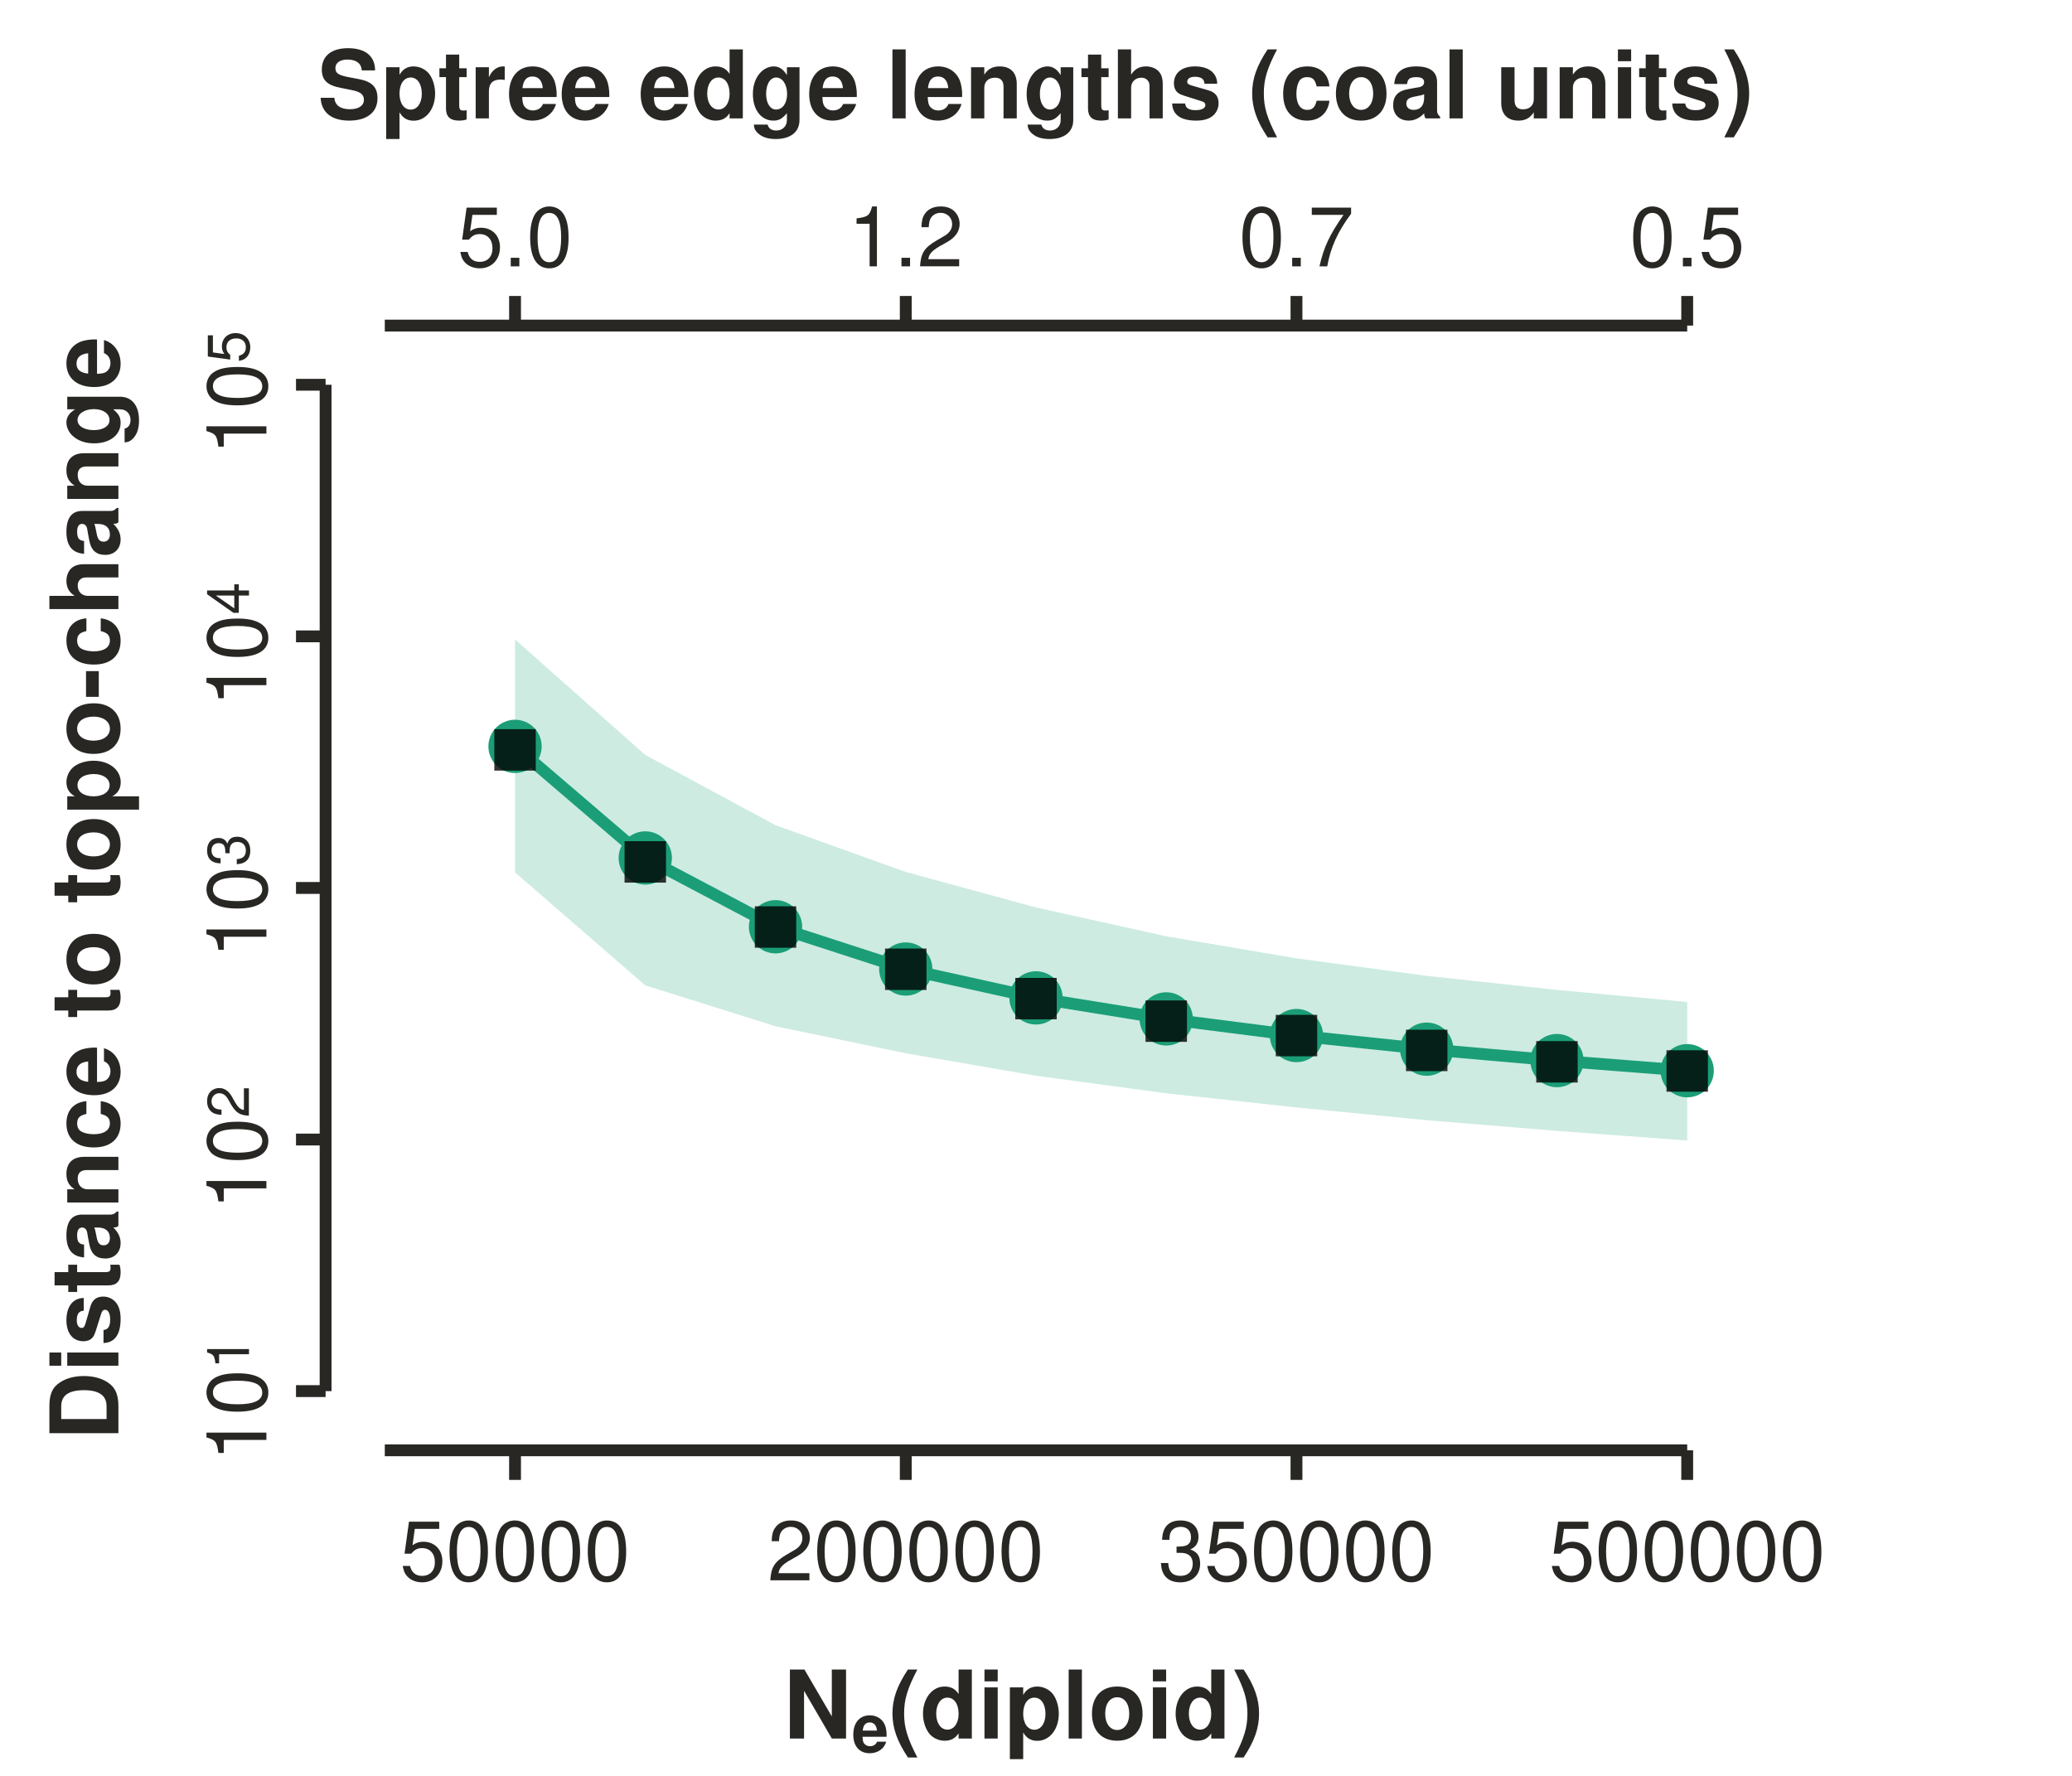
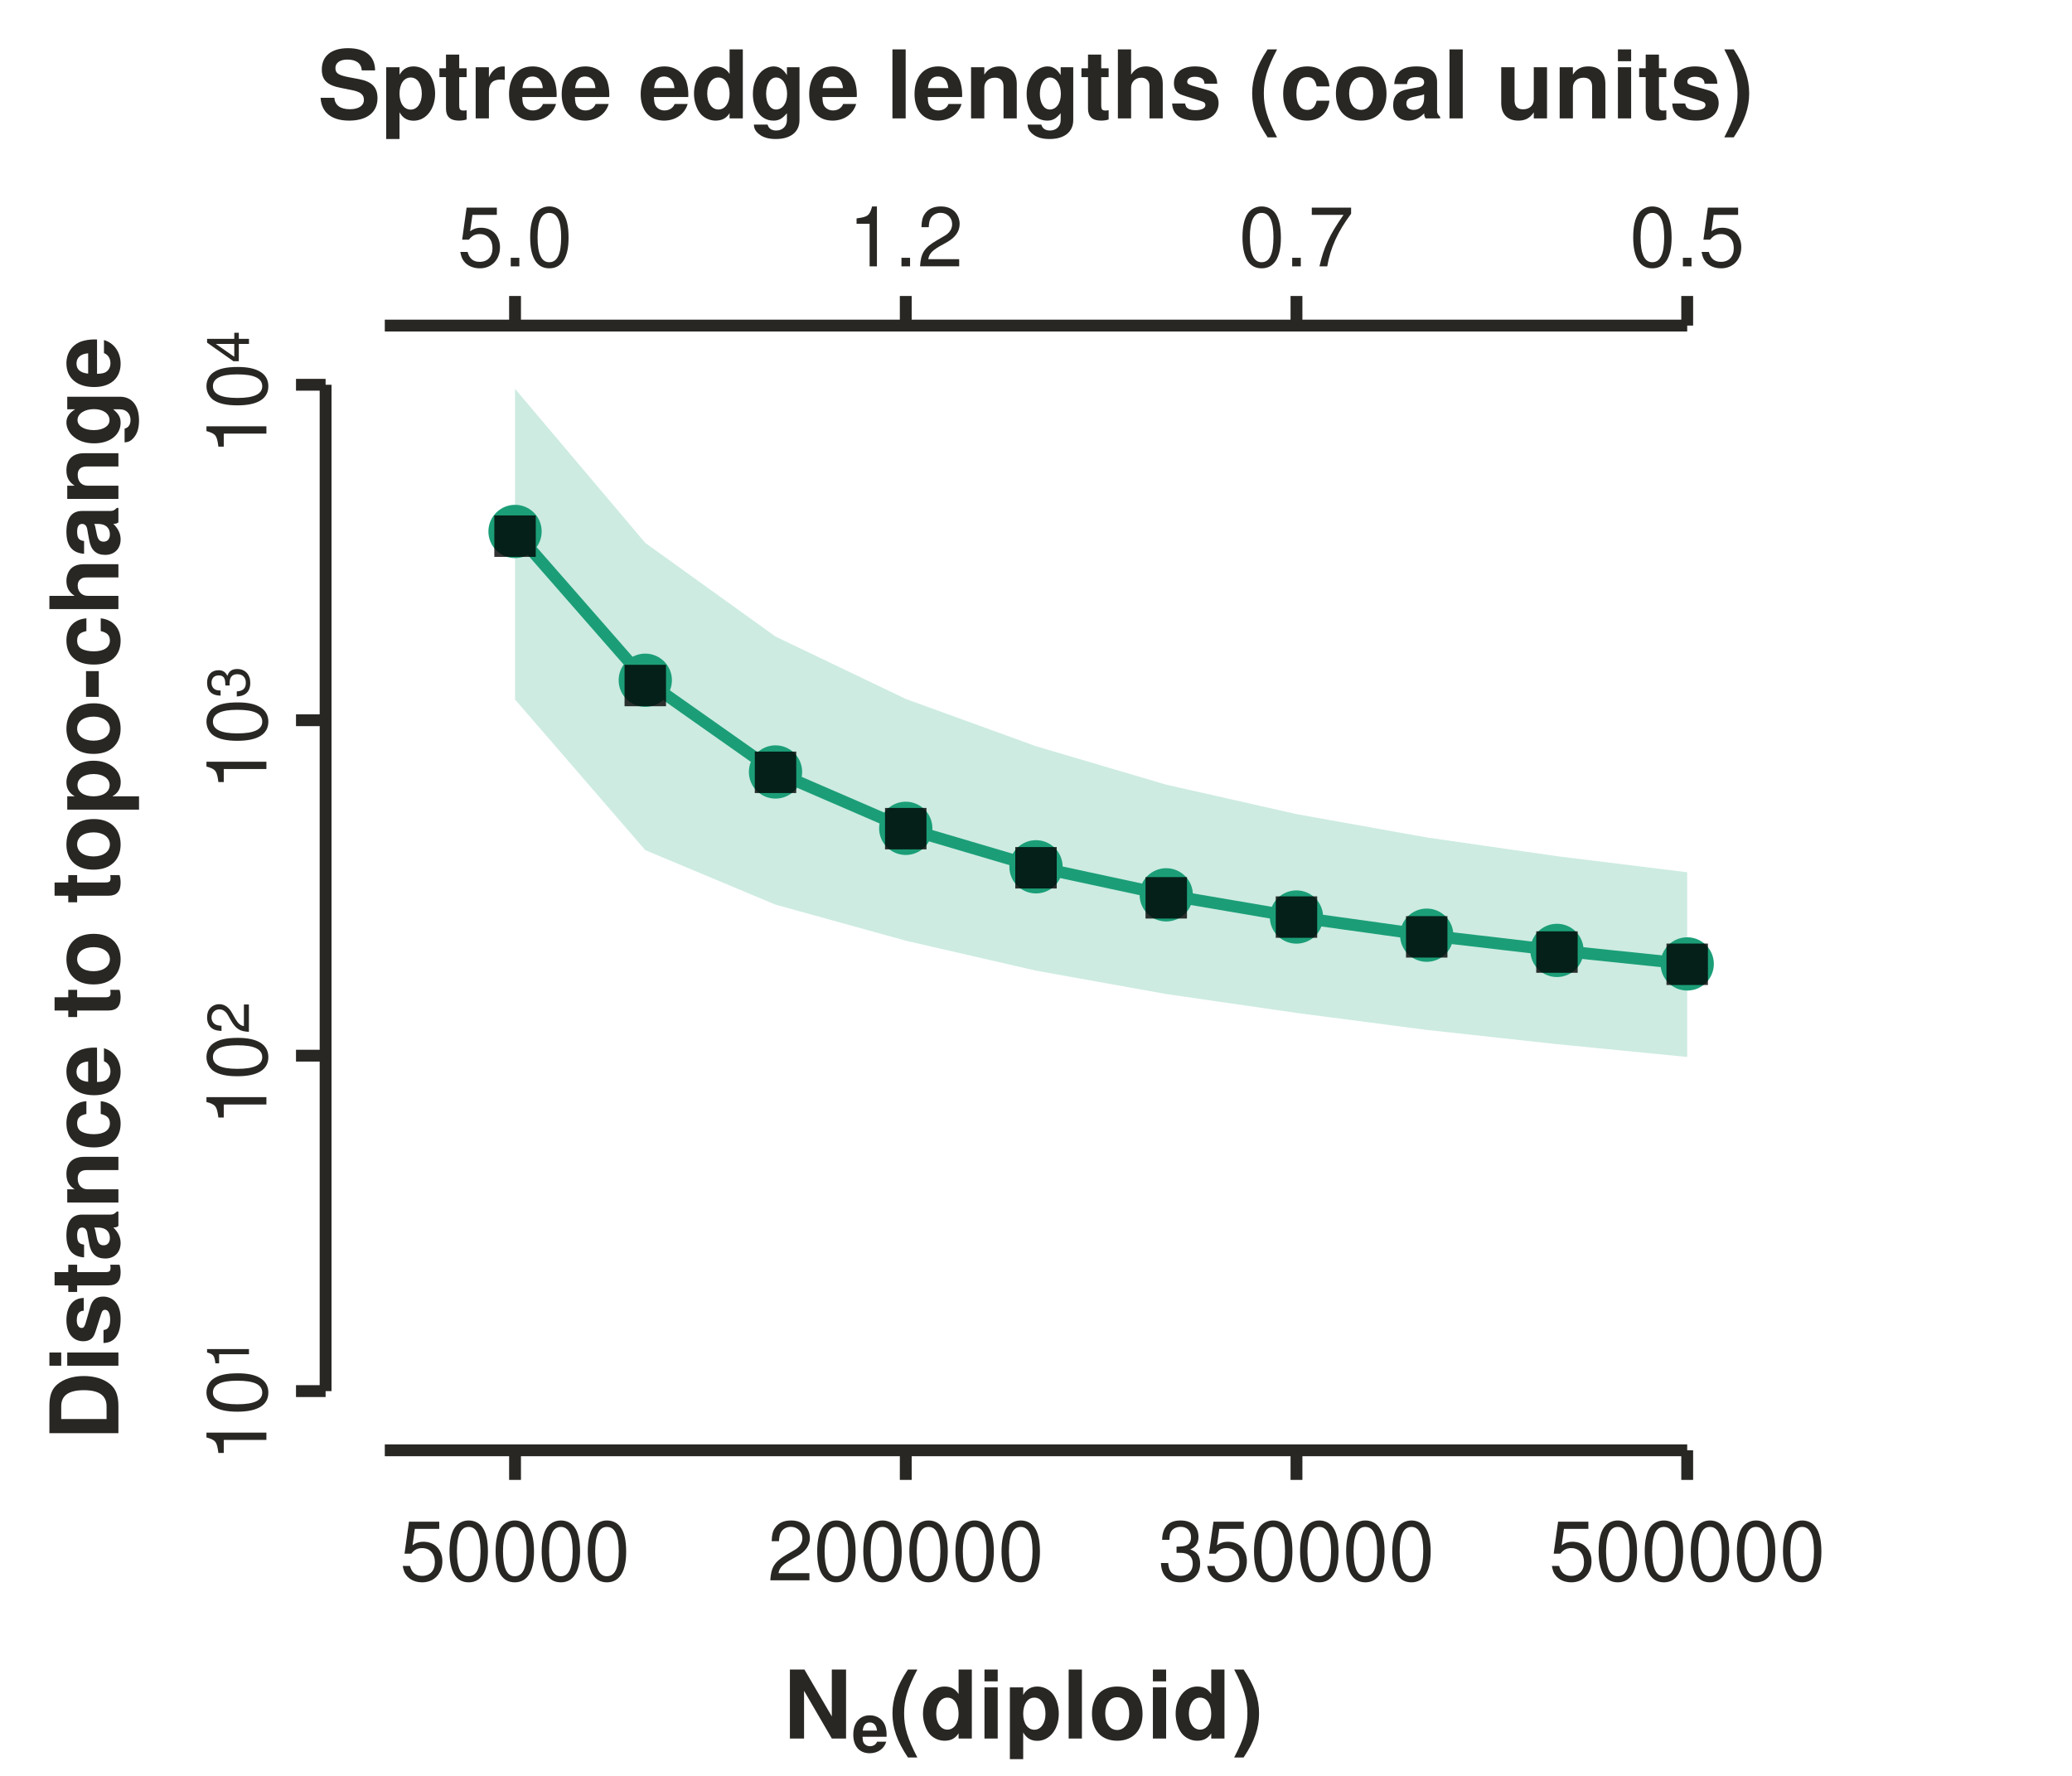
- <svg xmlns="http://www.w3.org/2000/svg" class="toyplot-canvas-Canvas" width="350.0px" height="300.0px" viewBox="0 0 350.0 300.0" preserveAspectRatio="xMidYMid meet" style="background-color:transparent;border-color:#292724;border-style:none;border-width:1.0;fill:rgb(16.1%,15.3%,14.1%);fill-opacity:1.0;font-family:Helvetica;font-size:12px;opacity:1.0;stroke:rgb(16.1%,15.3%,14.1%);stroke-opacity:1.0;stroke-width:1.0" id="t54dbcace665c470b923d413e215da65e">
-   <g class="toyplot-coordinates-Cartesian" id="te36bddfe73324e3a8308c00ff5912ea5">
-     <clipPath id="t7fdecbf5687943d9b7283c76618742d0">
+ <svg xmlns="http://www.w3.org/2000/svg" class="toyplot-canvas-Canvas" width="350.0px" height="300.0px" viewBox="0 0 350.0 300.0" preserveAspectRatio="xMidYMid meet" style="background-color:transparent;border-color:#292724;border-style:none;border-width:1.0;fill:rgb(16.1%,15.3%,14.1%);fill-opacity:1.0;font-family:Helvetica;font-size:12px;opacity:1.0;stroke:rgb(16.1%,15.3%,14.1%);stroke-opacity:1.0;stroke-width:1.0" id="t15c36e4ddf4e42828176c72a51fe012b">
+   <g class="toyplot-coordinates-Cartesian" id="t684506736aa84289bcdf547eaca747f3">
+     <clipPath id="t3edc735130ae4991aa68c6869c519aaf">
      <rect x="55.0" y="55.0" width="240.0" height="190.0" />
    </clipPath>
-     <g clip-path="url(#t7fdecbf5687943d9b7283c76618742d0)">
-       <g class="toyplot-mark-FillBoundaries" style="stroke:none" id="t162fa1dbe4f24f518e767710203d9efa">
-         <polygon points="87.0,147.374 109.0,166.459 131.0,173.367 153.0,177.932 175.0,181.729 197.0,184.692 219.0,187.084 241.0,189.238 263.0,191.042 285.0,192.665 285.0,169.263 263.0,167.228 241.0,164.853 219.0,161.897 197.0,158.168 175.0,153.297 153.0,147.303 131.0,139.402 109.0,127.537 87.0,108.017" style="fill:rgb(40%,76.1%,64.7%);fill-opacity:1.0;opacity:0.33;stroke:none" />
+     <g clip-path="url(#t3edc735130ae4991aa68c6869c519aaf)">
+       <g class="toyplot-mark-FillBoundaries" style="stroke:none" id="tcce07215bf7f4f98b6c1a6a5d5f7ec1f">
+         <polygon points="87.0,118.165 109.0,143.613 131.0,152.823 153.0,158.91 175.0,163.973 197.0,167.923 219.0,171.112 241.0,173.984 263.0,176.389 285.0,178.553 285.0,147.351 263.0,144.637 241.0,141.471 219.0,137.529 197.0,132.557 175.0,126.063 153.0,118.071 131.0,107.535 109.0,91.716 87.0,65.689" style="fill:rgb(40%,76.1%,64.7%);fill-opacity:1.0;opacity:0.33;stroke:none" />
      </g>
-       <g class="toyplot-mark-Plot" style="fill:none" id="tf5a1067aa1d041a3ada949f392f551ef">
+       <g class="toyplot-mark-Plot" style="fill:none" id="tfdf3ec926dc44dd5b37e3c641ae4b8cf">
        <g class="toyplot-Series">
-           <path d="M 87.0 126.086 L 109.0 144.936 L 131.0 156.558 L 153.0 163.698 L 175.0 168.572 L 197.0 172.123 L 219.0 174.935 L 241.0 177.236 L 263.0 179.165 L 285.0 180.876" style="stroke:rgb(10.6%,62%,46.7%);stroke-opacity:1.0;stroke-width:2.0" />
+           <path d="M 87.0 89.781 L 109.0 114.914 L 131.0 130.41 L 153.0 139.931 L 175.0 146.43 L 197.0 151.164 L 219.0 154.914 L 241.0 157.981 L 263.0 160.553 L 285.0 162.835" style="stroke:rgb(10.6%,62%,46.7%);stroke-opacity:1.0;stroke-width:2.0" />
        </g>
      </g>
-       <g class="toyplot-mark-Point" id="t40be5c1865f140fe9cac7c863d2a16be">
+       <g class="toyplot-mark-Point" id="t07f6449b67c24e078b6258ad08ae0f3c">
        <g class="toyplot-Series">
-           <g style="fill:rgb(10.6%,62%,46.7%);fill-opacity:1.0;opacity:1.0;stroke:rgb(10.6%,62%,46.7%);stroke-opacity:1.0" class="toyplot-Datum" transform="translate(87.0, 126.0857)">
+           <g style="fill:rgb(10.6%,62%,46.7%);fill-opacity:1.0;opacity:1.0;stroke:rgb(10.6%,62%,46.7%);stroke-opacity:1.0" class="toyplot-Datum" transform="translate(87.0, 89.78093)">
            <circle r="4.0" />
          </g>
-           <g style="fill:rgb(10.6%,62%,46.7%);fill-opacity:1.0;opacity:1.0;stroke:rgb(10.6%,62%,46.7%);stroke-opacity:1.0" class="toyplot-Datum" transform="translate(109.0, 144.9357)">
+           <g style="fill:rgb(10.6%,62%,46.7%);fill-opacity:1.0;opacity:1.0;stroke:rgb(10.6%,62%,46.7%);stroke-opacity:1.0" class="toyplot-Datum" transform="translate(109.0, 114.9142)">
            <circle r="4.0" />
          </g>
-           <g style="fill:rgb(10.6%,62%,46.7%);fill-opacity:1.0;opacity:1.0;stroke:rgb(10.6%,62%,46.7%);stroke-opacity:1.0" class="toyplot-Datum" transform="translate(131.0, 156.5576)">
+           <g style="fill:rgb(10.6%,62%,46.7%);fill-opacity:1.0;opacity:1.0;stroke:rgb(10.6%,62%,46.7%);stroke-opacity:1.0" class="toyplot-Datum" transform="translate(131.0, 130.4102)">
            <circle r="4.0" />
          </g>
-           <g style="fill:rgb(10.6%,62%,46.7%);fill-opacity:1.0;opacity:1.0;stroke:rgb(10.6%,62%,46.7%);stroke-opacity:1.0" class="toyplot-Datum" transform="translate(153.0, 163.6983)">
+           <g style="fill:rgb(10.6%,62%,46.7%);fill-opacity:1.0;opacity:1.0;stroke:rgb(10.6%,62%,46.7%);stroke-opacity:1.0" class="toyplot-Datum" transform="translate(153.0, 139.931)">
            <circle r="4.0" />
          </g>
-           <g style="fill:rgb(10.6%,62%,46.7%);fill-opacity:1.0;opacity:1.0;stroke:rgb(10.6%,62%,46.7%);stroke-opacity:1.0" class="toyplot-Datum" transform="translate(175.0, 168.5723)">
+           <g style="fill:rgb(10.6%,62%,46.7%);fill-opacity:1.0;opacity:1.0;stroke:rgb(10.6%,62%,46.7%);stroke-opacity:1.0" class="toyplot-Datum" transform="translate(175.0, 146.4297)">
            <circle r="4.0" />
          </g>
-           <g style="fill:rgb(10.6%,62%,46.7%);fill-opacity:1.0;opacity:1.0;stroke:rgb(10.6%,62%,46.7%);stroke-opacity:1.0" class="toyplot-Datum" transform="translate(197.0, 172.1228)">
+           <g style="fill:rgb(10.6%,62%,46.7%);fill-opacity:1.0;opacity:1.0;stroke:rgb(10.6%,62%,46.7%);stroke-opacity:1.0" class="toyplot-Datum" transform="translate(197.0, 151.1638)">
            <circle r="4.0" />
          </g>
-           <g style="fill:rgb(10.6%,62%,46.7%);fill-opacity:1.0;opacity:1.0;stroke:rgb(10.6%,62%,46.7%);stroke-opacity:1.0" class="toyplot-Datum" transform="translate(219.0, 174.9354)">
+           <g style="fill:rgb(10.6%,62%,46.7%);fill-opacity:1.0;opacity:1.0;stroke:rgb(10.6%,62%,46.7%);stroke-opacity:1.0" class="toyplot-Datum" transform="translate(219.0, 154.9139)">
            <circle r="4.0" />
          </g>
-           <g style="fill:rgb(10.6%,62%,46.7%);fill-opacity:1.0;opacity:1.0;stroke:rgb(10.6%,62%,46.7%);stroke-opacity:1.0" class="toyplot-Datum" transform="translate(241.0, 177.2361)">
+           <g style="fill:rgb(10.6%,62%,46.7%);fill-opacity:1.0;opacity:1.0;stroke:rgb(10.6%,62%,46.7%);stroke-opacity:1.0" class="toyplot-Datum" transform="translate(241.0, 157.9815)">
            <circle r="4.0" />
          </g>
-           <g style="fill:rgb(10.6%,62%,46.7%);fill-opacity:1.0;opacity:1.0;stroke:rgb(10.6%,62%,46.7%);stroke-opacity:1.0" class="toyplot-Datum" transform="translate(263.0, 179.165)">
+           <g style="fill:rgb(10.6%,62%,46.7%);fill-opacity:1.0;opacity:1.0;stroke:rgb(10.6%,62%,46.7%);stroke-opacity:1.0" class="toyplot-Datum" transform="translate(263.0, 160.5533)">
            <circle r="4.0" />
          </g>
-           <g style="fill:rgb(10.6%,62%,46.7%);fill-opacity:1.0;opacity:1.0;stroke:rgb(10.6%,62%,46.7%);stroke-opacity:1.0" class="toyplot-Datum" transform="translate(285.0, 180.8764)">
+           <g style="fill:rgb(10.6%,62%,46.7%);fill-opacity:1.0;opacity:1.0;stroke:rgb(10.6%,62%,46.7%);stroke-opacity:1.0" class="toyplot-Datum" transform="translate(285.0, 162.8352)">
            <circle r="4.0" />
          </g>
        </g>
      </g>
-       <g class="toyplot-mark-Point" id="tbbd97632c9ca471e9d2c932645c42895">
+       <g class="toyplot-mark-Point" id="t7350b78d1d224879a2dd1aa56ca7ac84">
        <g class="toyplot-Series">
-           <g style="fill:rgb(0%,0%,0%);fill-opacity:1.0;opacity:0.8;stroke:none" class="toyplot-Datum" transform="translate(87.0, 126.6797)">
+           <g style="fill:rgb(0%,0%,0%);fill-opacity:1.0;opacity:0.8;stroke:none" class="toyplot-Datum" transform="translate(87.0, 90.57293)">
            <rect x="-3.5" y="-3.5" width="7.0" height="7.0" />
          </g>
-           <g style="fill:rgb(0%,0%,0%);fill-opacity:1.0;opacity:0.8;stroke:none" class="toyplot-Datum" transform="translate(109.0, 145.6035)">
+           <g style="fill:rgb(0%,0%,0%);fill-opacity:1.0;opacity:0.8;stroke:none" class="toyplot-Datum" transform="translate(109.0, 115.8047)">
            <rect x="-3.5" y="-3.5" width="7.0" height="7.0" />
          </g>
-           <g style="fill:rgb(0%,0%,0%);fill-opacity:1.0;opacity:0.8;stroke:none" class="toyplot-Datum" transform="translate(131.0, 156.6015)">
+           <g style="fill:rgb(0%,0%,0%);fill-opacity:1.0;opacity:0.8;stroke:none" class="toyplot-Datum" transform="translate(131.0, 130.4687)">
            <rect x="-3.5" y="-3.5" width="7.0" height="7.0" />
          </g>
-           <g style="fill:rgb(0%,0%,0%);fill-opacity:1.0;opacity:0.8;stroke:none" class="toyplot-Datum" transform="translate(153.0, 163.7387)">
+           <g style="fill:rgb(0%,0%,0%);fill-opacity:1.0;opacity:0.8;stroke:none" class="toyplot-Datum" transform="translate(153.0, 139.9849)">
            <rect x="-3.5" y="-3.5" width="7.0" height="7.0" />
          </g>
-           <g style="fill:rgb(0%,0%,0%);fill-opacity:1.0;opacity:0.8;stroke:none" class="toyplot-Datum" transform="translate(175.0, 168.6955)">
+           <g style="fill:rgb(0%,0%,0%);fill-opacity:1.0;opacity:0.8;stroke:none" class="toyplot-Datum" transform="translate(175.0, 146.594)">
            <rect x="-3.5" y="-3.5" width="7.0" height="7.0" />
          </g>
-           <g style="fill:rgb(0%,0%,0%);fill-opacity:1.0;opacity:0.8;stroke:none" class="toyplot-Datum" transform="translate(197.0, 172.5022)">
+           <g style="fill:rgb(0%,0%,0%);fill-opacity:1.0;opacity:0.8;stroke:none" class="toyplot-Datum" transform="translate(197.0, 151.6696)">
            <rect x="-3.5" y="-3.5" width="7.0" height="7.0" />
          </g>
-           <g style="fill:rgb(0%,0%,0%);fill-opacity:1.0;opacity:0.8;stroke:none" class="toyplot-Datum" transform="translate(219.0, 174.9416)">
+           <g style="fill:rgb(0%,0%,0%);fill-opacity:1.0;opacity:0.8;stroke:none" class="toyplot-Datum" transform="translate(219.0, 154.9221)">
            <rect x="-3.5" y="-3.5" width="7.0" height="7.0" />
          </g>
-           <g style="fill:rgb(0%,0%,0%);fill-opacity:1.0;opacity:0.8;stroke:none" class="toyplot-Datum" transform="translate(241.0, 177.4484)">
+           <g style="fill:rgb(0%,0%,0%);fill-opacity:1.0;opacity:0.8;stroke:none" class="toyplot-Datum" transform="translate(241.0, 158.2645)">
            <rect x="-3.5" y="-3.5" width="7.0" height="7.0" />
          </g>
-           <g style="fill:rgb(0%,0%,0%);fill-opacity:1.0;opacity:0.8;stroke:none" class="toyplot-Datum" transform="translate(263.0, 179.3728)">
+           <g style="fill:rgb(0%,0%,0%);fill-opacity:1.0;opacity:0.8;stroke:none" class="toyplot-Datum" transform="translate(263.0, 160.8304)">
            <rect x="-3.5" y="-3.5" width="7.0" height="7.0" />
          </g>
-           <g style="fill:rgb(0%,0%,0%);fill-opacity:1.0;opacity:0.8;stroke:none" class="toyplot-Datum" transform="translate(285.0, 180.9223)">
+           <g style="fill:rgb(0%,0%,0%);fill-opacity:1.0;opacity:0.8;stroke:none" class="toyplot-Datum" transform="translate(285.0, 162.8964)">
            <rect x="-3.5" y="-3.5" width="7.0" height="7.0" />
          </g>
        </g>
      </g>
    </g>
-     <g class="toyplot-coordinates-Axis" id="t50c2d637841c42da91f292be58051dc8" transform="translate(65.0,235.0)translate(0,10.0)">
+     <g class="toyplot-coordinates-Axis" id="tf260b5f89f934259a3451218fe59eb30" transform="translate(65.0,235.0)translate(0,10.0)">
      <line x1="0" y1="0" x2="220.0" y2="0" style="stroke-width:2" />
      <g>
        <line x1="22.0" y1="5.0" x2="22.0" y2="0" style="stroke-width:2" />
        <line x1="88.0" y1="5.0" x2="88.0" y2="0" style="stroke-width:2" />
        <line x1="154.0" y1="5.0" x2="154.0" y2="0" style="stroke-width:2" />
        <line x1="220.0" y1="5.0" x2="220.0" y2="0" style="stroke-width:2" />
      </g>
      <g>
        <g transform="translate(22.0,10.0)">
          <text x="-19.46" y="11.977" style="fill:rgb(16.1%,15.3%,14.1%);fill-opacity:1.0;font-family:helvetica;font-size:14.0px;font-weight:normal;stroke:none;vertical-align:baseline;white-space:pre">50000</text>
        </g>
        <g transform="translate(88.0,10.0)">
          <text x="-23.352" y="11.977" style="fill:rgb(16.1%,15.3%,14.1%);fill-opacity:1.0;font-family:helvetica;font-size:14.0px;font-weight:normal;stroke:none;vertical-align:baseline;white-space:pre">200000</text>
        </g>
        <g transform="translate(154.0,10.0)">
          <text x="-23.352" y="11.977" style="fill:rgb(16.1%,15.3%,14.1%);fill-opacity:1.0;font-family:helvetica;font-size:14.0px;font-weight:normal;stroke:none;vertical-align:baseline;white-space:pre">350000</text>
        </g>
        <g transform="translate(220.0,10.0)">
          <text x="-23.352" y="11.977" style="fill:rgb(16.1%,15.3%,14.1%);fill-opacity:1.0;font-family:helvetica;font-size:14.0px;font-weight:normal;stroke:none;vertical-align:baseline;white-space:pre">500000</text>
        </g>
      </g>
      <g transform="translate(110.0,35.0)">
        <text x="-42.666" y="13.688" style="fill:rgb(16.1%,15.3%,14.1%);fill-opacity:1.0;font-family:helvetica;font-size:16.0px;font-weight:bold;stroke:none;vertical-align:baseline;white-space:pre">N</text>
        <text x="-31.114" y="15.928" style="fill:rgb(16.1%,15.3%,14.1%);fill-opacity:1.0;font-family:helvetica;font-size:11.2px;font-weight:bold;stroke:none;vertical-align:baseline;white-space:pre">e</text>
        <text x="-24.886" y="13.688" style="fill:rgb(16.1%,15.3%,14.1%);fill-opacity:1.0;font-family:helvetica;font-size:16.0px;font-weight:bold;stroke:none;vertical-align:baseline;white-space:pre"> (diploid)</text>
      </g>
      <g class="toyplot-coordinates-Axis-coordinates" style="visibility:hidden" transform="">
        <line x1="0" x2="0" y1="-5.0" y2="7.5" style="stroke:rgb(43.9%,50.2%,56.5%);stroke-opacity:1.0;stroke-width:1.0" />
        <text x="0" y="-10.0" style="alignment-baseline:alphabetic;fill:rgb(43.9%,50.2%,56.5%);fill-opacity:1.0;font-size:10px;font-weight:normal;stroke:none;text-anchor:middle" />
      </g>
    </g>
-     <g class="toyplot-coordinates-Axis" id="t154ddf0ff38d44369c88db35f4705659" transform="translate(65.0,235.0)rotate(-90.0)translate(0,-10.0)">
+     <g class="toyplot-coordinates-Axis" id="t0e7feedfb486438784c2d3b6d48c19a2" transform="translate(65.0,235.0)rotate(-90.0)translate(0,-10.0)">
      <line x1="0" y1="0" x2="170.0" y2="0" style="stroke-width:2" />
      <g>
        <line x1="0.0" y1="-5.0" x2="0.0" y2="0" style="stroke-width:2" />
-         <line x1="42.5" y1="-5.0" x2="42.5" y2="0" style="stroke-width:2" />
-         <line x1="85.0" y1="-5.0" x2="85.0" y2="0" style="stroke-width:2" />
-         <line x1="127.5" y1="-5.0" x2="127.5" y2="0" style="stroke-width:2" />
+         <line x1="56.667" y1="-5.0" x2="56.667" y2="0" style="stroke-width:2" />
+         <line x1="113.333" y1="-5.0" x2="113.333" y2="0" style="stroke-width:2" />
        <line x1="170.0" y1="-5.0" x2="170.0" y2="0" style="stroke-width:2" />
      </g>
      <g>
        <g transform="translate(0.0,-10.0)">
          <text x="-11.871" y="0.0" style="fill:rgb(16.1%,15.3%,14.1%);fill-opacity:1.0;font-family:helvetica;font-size:14.0px;font-weight:normal;stroke:none;vertical-align:baseline;white-space:pre">10</text>
          <text x="3.697" y="-2.94" style="fill:rgb(16.1%,15.3%,14.1%);fill-opacity:1.0;font-family:helvetica;font-size:9.8px;font-weight:normal;stroke:none;vertical-align:baseline;white-space:pre"> 1</text>
        </g>
-         <g transform="translate(42.5,-10.0)">
+         <g transform="translate(56.66667,-10.0)">
          <text x="-11.871" y="0.0" style="fill:rgb(16.1%,15.3%,14.1%);fill-opacity:1.0;font-family:helvetica;font-size:14.0px;font-weight:normal;stroke:none;vertical-align:baseline;white-space:pre">10</text>
          <text x="3.697" y="-2.94" style="fill:rgb(16.1%,15.3%,14.1%);fill-opacity:1.0;font-family:helvetica;font-size:9.8px;font-weight:normal;stroke:none;vertical-align:baseline;white-space:pre"> 2</text>
        </g>
-         <g transform="translate(85.0,-10.0)">
+         <g transform="translate(113.3333,-10.0)">
          <text x="-11.871" y="0.0" style="fill:rgb(16.1%,15.3%,14.1%);fill-opacity:1.0;font-family:helvetica;font-size:14.0px;font-weight:normal;stroke:none;vertical-align:baseline;white-space:pre">10</text>
          <text x="3.697" y="-2.94" style="fill:rgb(16.1%,15.3%,14.1%);fill-opacity:1.0;font-family:helvetica;font-size:9.8px;font-weight:normal;stroke:none;vertical-align:baseline;white-space:pre"> 3</text>
        </g>
-         <g transform="translate(127.5,-10.0)">
+         <g transform="translate(170.0,-10.0)">
          <text x="-11.871" y="0.0" style="fill:rgb(16.1%,15.3%,14.1%);fill-opacity:1.0;font-family:helvetica;font-size:14.0px;font-weight:normal;stroke:none;vertical-align:baseline;white-space:pre">10</text>
          <text x="3.697" y="-2.94" style="fill:rgb(16.1%,15.3%,14.1%);fill-opacity:1.0;font-family:helvetica;font-size:9.8px;font-weight:normal;stroke:none;vertical-align:baseline;white-space:pre"> 4</text>
-         </g>
-         <g transform="translate(170.0,-10.0)">
-           <text x="-11.871" y="0.0" style="fill:rgb(16.1%,15.3%,14.1%);fill-opacity:1.0;font-family:helvetica;font-size:14.0px;font-weight:normal;stroke:none;vertical-align:baseline;white-space:pre">10</text>
-           <text x="3.697" y="-2.94" style="fill:rgb(16.1%,15.3%,14.1%);fill-opacity:1.0;font-family:helvetica;font-size:9.8px;font-weight:normal;stroke:none;vertical-align:baseline;white-space:pre"> 5</text>
        </g>
      </g>
      <g transform="translate(85.0,-35.0)">
        <text x="-93.344" y="0.0" style="fill:rgb(16.1%,15.3%,14.1%);fill-opacity:1.0;font-family:helvetica;font-size:16.0px;font-weight:bold;stroke:none;vertical-align:baseline;white-space:pre">Distance to topo-change</text>
      </g>
      <g class="toyplot-coordinates-Axis-coordinates" style="visibility:hidden" transform="">
        <line x1="0" x2="0" y1="5.0" y2="-7.5" style="stroke:rgb(43.9%,50.2%,56.5%);stroke-opacity:1.0;stroke-width:1.0" />
        <text x="0" y="10.0" style="alignment-baseline:hanging;fill:rgb(43.9%,50.2%,56.5%);fill-opacity:1.0;font-size:10px;font-weight:normal;stroke:none;text-anchor:middle" />
      </g>
    </g>
  </g>
-   <g class="toyplot-coordinates-Cartesian" id="t2779eeef9157499ca7026ed992bb2776">
-     <clipPath id="tdf93bad01bb34829bfb2c15a1f20eb85">
+   <g class="toyplot-coordinates-Cartesian" id="tf44bf91392b34e96ae079b5486f5fde8">
+     <clipPath id="te61f09199f6d4b048721745b4b987cef">
      <rect x="55.0" y="55.0" width="240.0" height="190.0" />
    </clipPath>
-     <g clip-path="url(#tdf93bad01bb34829bfb2c15a1f20eb85)" />
-     <g class="toyplot-coordinates-Axis" id="t7c21127d8a764dd481e11bed5e092f32" transform="translate(65.0,65.0)translate(0,-10.0)">
+     <g clip-path="url(#te61f09199f6d4b048721745b4b987cef)" />
+     <g class="toyplot-coordinates-Axis" id="t17c8d2fba33b4d98b05c41bea69056e7" transform="translate(65.0,65.0)translate(0,-10.0)">
      <line x1="0" y1="0" x2="220.0" y2="0" style="stroke-width:2" />
      <g>
        <line x1="22" y1="-5.0" x2="22" y2="0" style="stroke-width:2" />
        <line x1="88" y1="-5.0" x2="88" y2="0" style="stroke-width:2" />
        <line x1="154" y1="-5.0" x2="154" y2="0" style="stroke-width:2" />
        <line x1="220.0" y1="-5.0" x2="220.0" y2="0" style="stroke-width:2" />
      </g>
      <g>
        <g transform="translate(22.0002,-10.0)">
          <text x="-9.73" y="0.0" style="fill:rgb(16.1%,15.3%,14.1%);fill-opacity:1.0;font-family:helvetica;font-size:14.0px;font-weight:normal;stroke:none;vertical-align:baseline;white-space:pre">5.0</text>
        </g>
        <g transform="translate(88.00013,-10.0)">
          <text x="-9.73" y="0.0" style="fill:rgb(16.1%,15.3%,14.1%);fill-opacity:1.0;font-family:helvetica;font-size:14.0px;font-weight:normal;stroke:none;vertical-align:baseline;white-space:pre">1.2</text>
        </g>
        <g transform="translate(154.0001,-10.0)">
          <text x="-9.73" y="0.0" style="fill:rgb(16.1%,15.3%,14.1%);fill-opacity:1.0;font-family:helvetica;font-size:14.0px;font-weight:normal;stroke:none;vertical-align:baseline;white-space:pre">0.7</text>
        </g>
        <g transform="translate(220.0,-10.0)">
          <text x="-9.73" y="0.0" style="fill:rgb(16.1%,15.3%,14.1%);fill-opacity:1.0;font-family:helvetica;font-size:14.0px;font-weight:normal;stroke:none;vertical-align:baseline;white-space:pre">0.5</text>
        </g>
      </g>
      <g transform="translate(110.0,-35.0)">
        <text x="-121.36" y="0.0" style="fill:rgb(16.1%,15.3%,14.1%);fill-opacity:1.0;font-family:helvetica;font-size:16.0px;font-weight:bold;stroke:none;vertical-align:baseline;white-space:pre">Sptree edge lengths (coal units)</text>
      </g>
      <g class="toyplot-coordinates-Axis-coordinates" style="visibility:hidden" transform="">
        <line x1="0" x2="0" y1="5.0" y2="-7.5" style="stroke:rgb(43.9%,50.2%,56.5%);stroke-opacity:1.0;stroke-width:1.0" />
        <text x="0" y="10.0" style="alignment-baseline:hanging;fill:rgb(43.9%,50.2%,56.5%);fill-opacity:1.0;font-size:10px;font-weight:normal;stroke:none;text-anchor:middle" />
      </g>
    </g>
  </g>
</svg>
